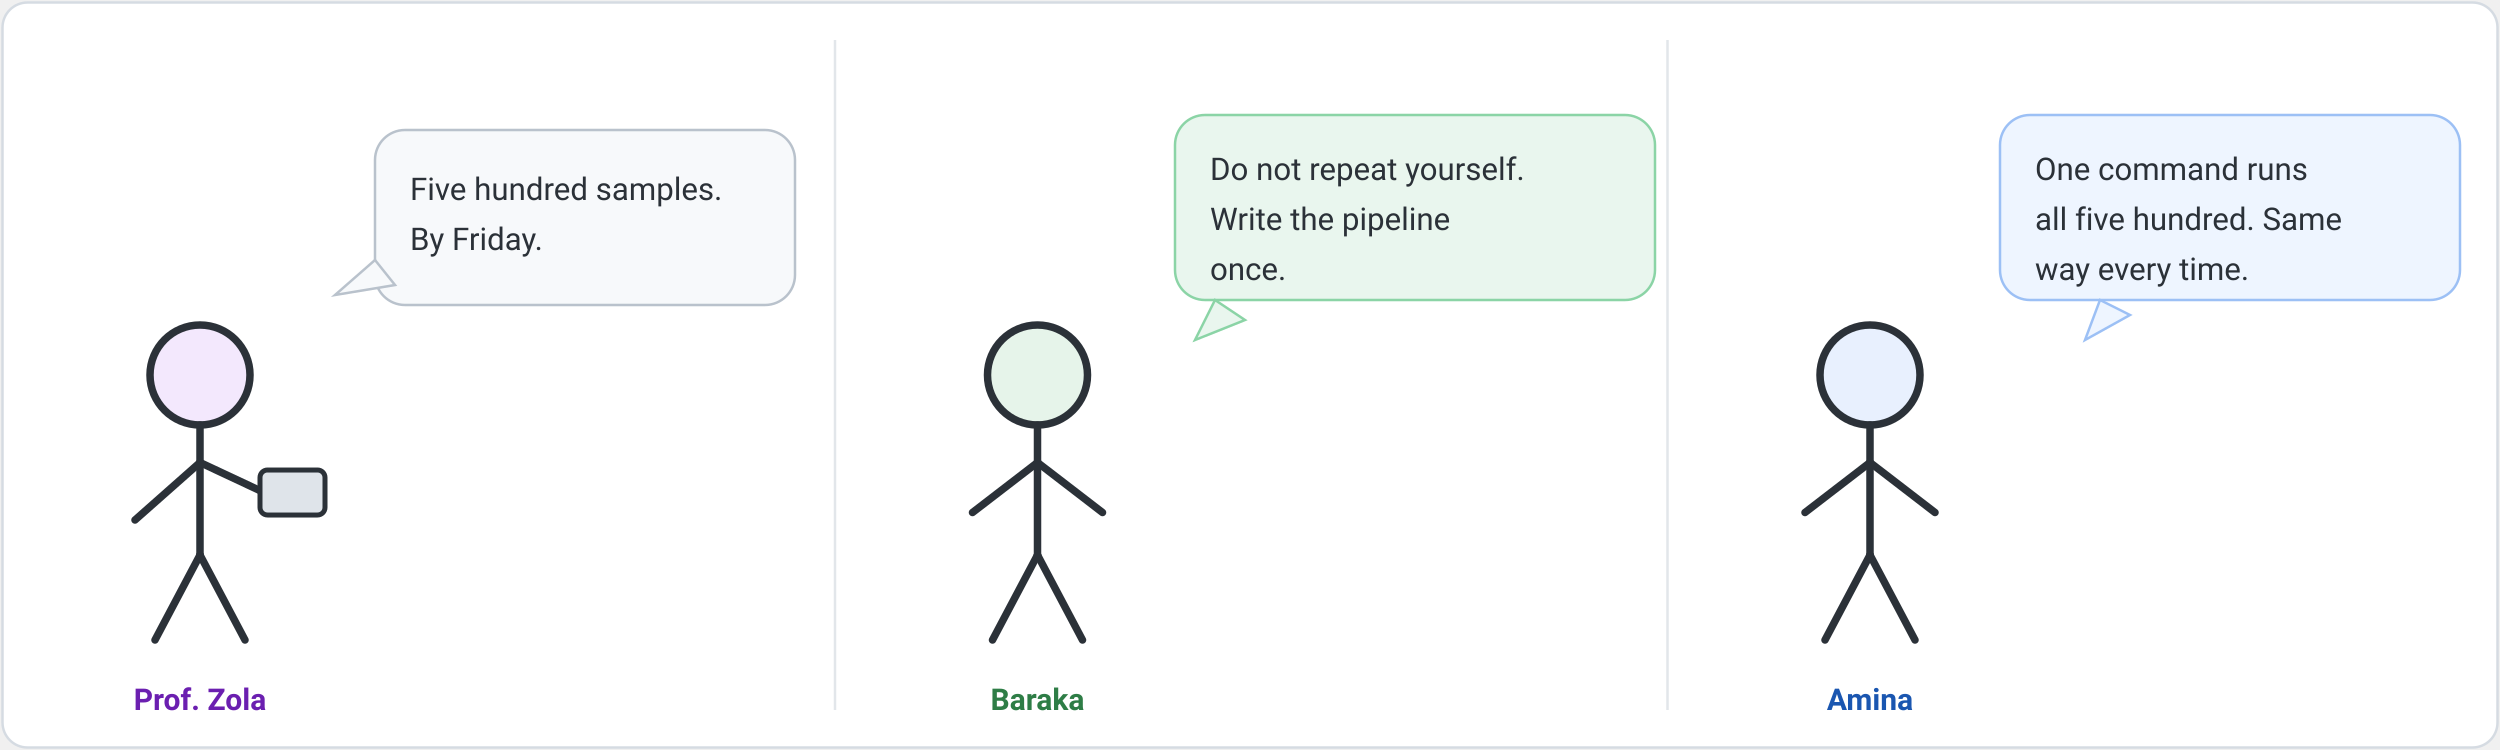
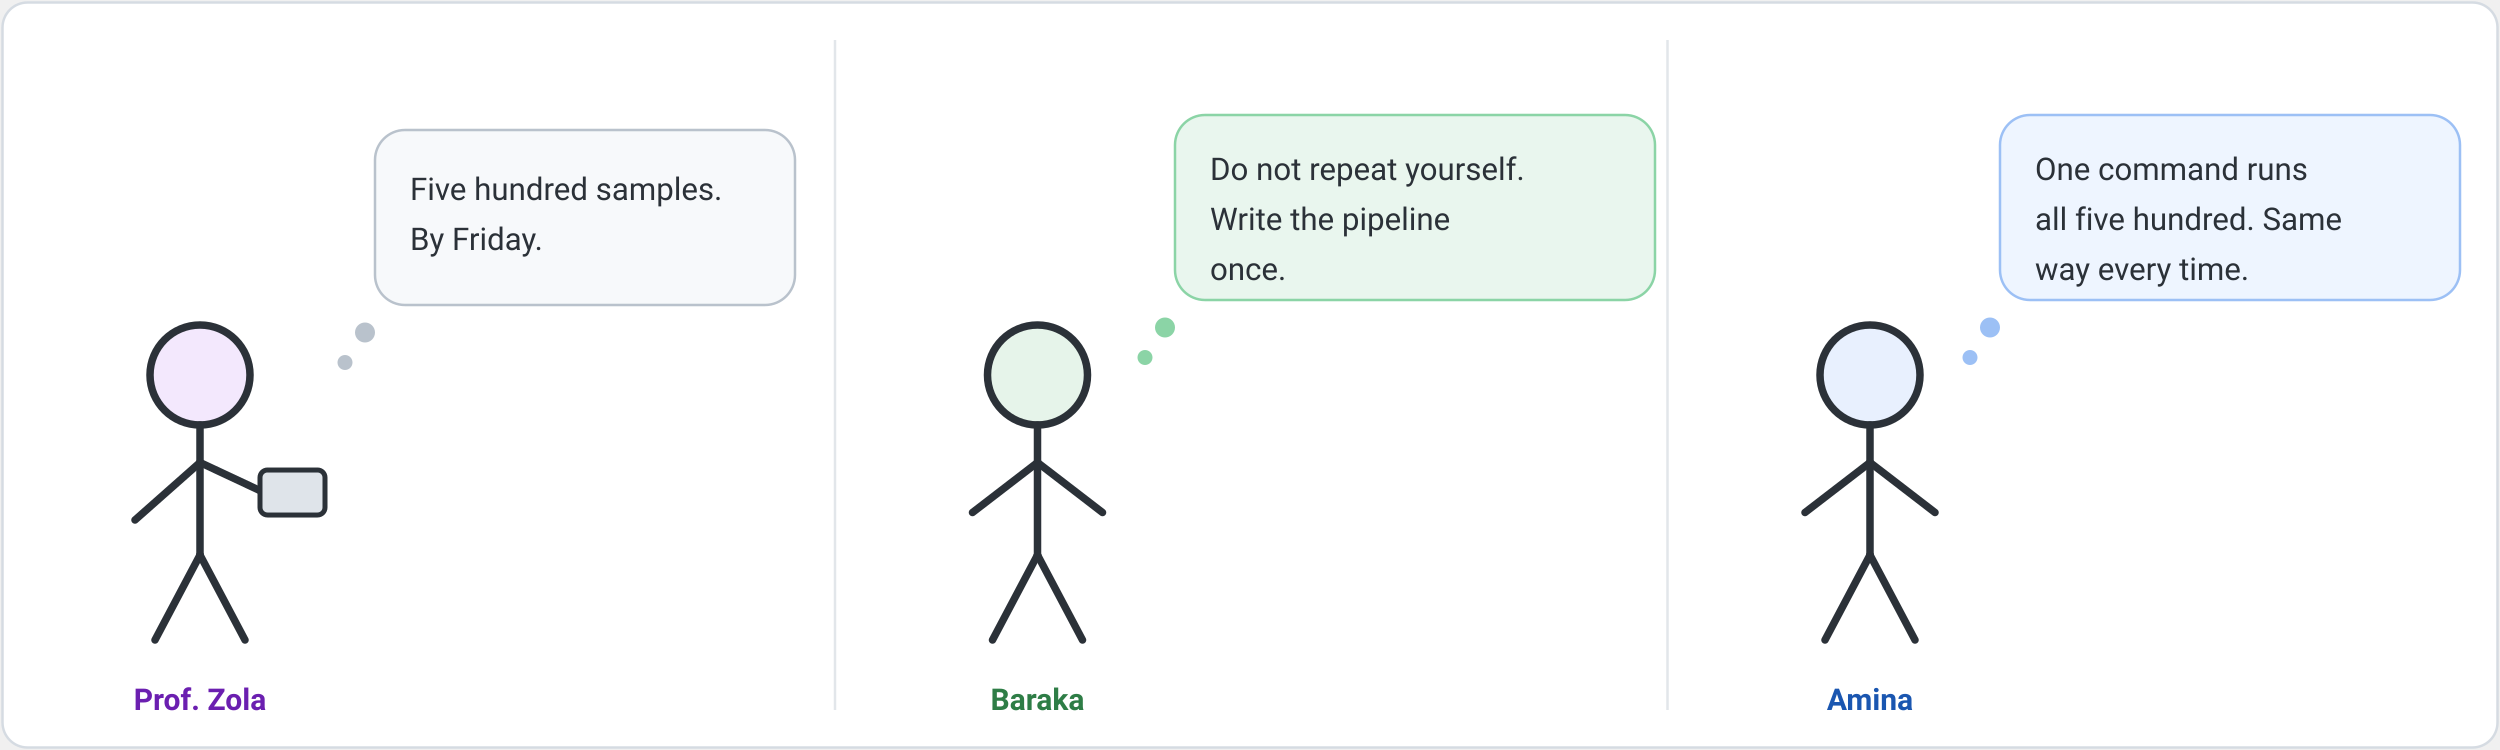
<svg xmlns="http://www.w3.org/2000/svg" viewBox="0 0 1000 300" font-family="-apple-system, Segoe UI, Roboto, Helvetica, Arial, sans-serif" role="img" aria-label="Three-panel stick-figure comic. Prof. Zola demands five hundred samples by Friday. Baraka, the programmer, says do not repeat yourself, write the pipeline once. Amina realises one command can run all five hundred, the same way every time.">
  <rect x="1" y="1" width="998" height="298" rx="10" fill="#ffffff" stroke="#d5dbe2" />
  <line x1="334" y1="16" x2="334" y2="284" stroke="#e2e6ea" />
  <line x1="667" y1="16" x2="667" y2="284" stroke="#e2e6ea" />
  <g stroke="#2b3138" stroke-width="3" fill="none" stroke-linecap="round">
    <circle cx="80" cy="150" r="20" fill="#f3e8fd" />
    <line x1="80" y1="170" x2="80" y2="222" />
    <line x1="80" y1="185" x2="54" y2="208" />
    <line x1="80" y1="185" x2="112" y2="200" />
    <line x1="80" y1="222" x2="62" y2="256" />
    <line x1="80" y1="222" x2="98" y2="256" />
  </g>
  <rect x="104" y="188" width="26" height="18" rx="3" fill="#dfe4ea" stroke="#2b3138" stroke-width="2" />
  <text x="80" y="284" text-anchor="middle" font-size="12" font-weight="700" fill="#6b1fb0">Prof. Zola</text>
  <g>
    <rect x="150" y="52" width="168" height="70" rx="12" fill="#f7f9fb" stroke="#b9c2cc" />
-     <path d="M150 104 l-16 14 l24 -4 z" fill="#f7f9fb" stroke="#b9c2cc" />
+     <circle cx="146" cy="133" r="4" fill="#b9c2cc" />
+     <circle cx="138" cy="145" r="3" fill="#b9c2cc" />
    <text x="164" y="80" font-size="12.5" fill="#2b3138">Five hundred samples.</text>
    <text x="164" y="100" font-size="12.5" fill="#2b3138">By Friday.</text>
  </g>
  <g stroke="#2b3138" stroke-width="3" fill="none" stroke-linecap="round">
    <circle cx="415" cy="150" r="20" fill="#e6f4ea" />
    <line x1="415" y1="170" x2="415" y2="222" />
    <line x1="415" y1="185" x2="389" y2="205" />
    <line x1="415" y1="185" x2="441" y2="205" />
    <line x1="415" y1="222" x2="397" y2="256" />
    <line x1="415" y1="222" x2="433" y2="256" />
  </g>
  <text x="415" y="284" text-anchor="middle" font-size="12" font-weight="700" fill="#2e7d46">Baraka</text>
  <g>
    <rect x="470" y="46" width="192" height="74" rx="12" fill="#e9f6ee" stroke="#8bd4a6" />
-     <path d="M486 120 l-8 16 l20 -8 z" fill="#e9f6ee" stroke="#8bd4a6" />
+     <circle cx="466" cy="131" r="4" fill="#8bd4a6" />
+     <circle cx="458" cy="143" r="3" fill="#8bd4a6" />
    <text x="484" y="72" font-size="12.5" fill="#2b3138">Do not repeat yourself.</text>
    <text x="484" y="92" font-size="12.5" fill="#2b3138">Write the pipeline</text>
    <text x="484" y="112" font-size="12.5" fill="#2b3138">once.</text>
  </g>
  <g stroke="#2b3138" stroke-width="3" fill="none" stroke-linecap="round">
    <circle cx="748" cy="150" r="20" fill="#e8f0fe" />
    <line x1="748" y1="170" x2="748" y2="222" />
    <line x1="748" y1="185" x2="722" y2="205" />
    <line x1="748" y1="185" x2="774" y2="205" />
    <line x1="748" y1="222" x2="730" y2="256" />
    <line x1="748" y1="222" x2="766" y2="256" />
  </g>
  <text x="748" y="284" text-anchor="middle" font-size="12" font-weight="700" fill="#1a56b0">Amina</text>
  <g>
    <rect x="800" y="46" width="184" height="74" rx="12" fill="#eef5ff" stroke="#9cc0f5" />
-     <path d="M840 120 l-6 16 l18 -10 z" fill="#eef5ff" stroke="#9cc0f5" />
+     <circle cx="796" cy="131" r="4" fill="#9cc0f5" />
+     <circle cx="788" cy="143" r="3" fill="#9cc0f5" />
    <text x="814" y="72" font-size="12.5" fill="#2b3138">One command runs</text>
    <text x="814" y="92" font-size="12.5" fill="#2b3138">all five hundred. Same</text>
    <text x="814" y="112" font-size="12.5" fill="#2b3138">way every time.</text>
  </g>
</svg>
